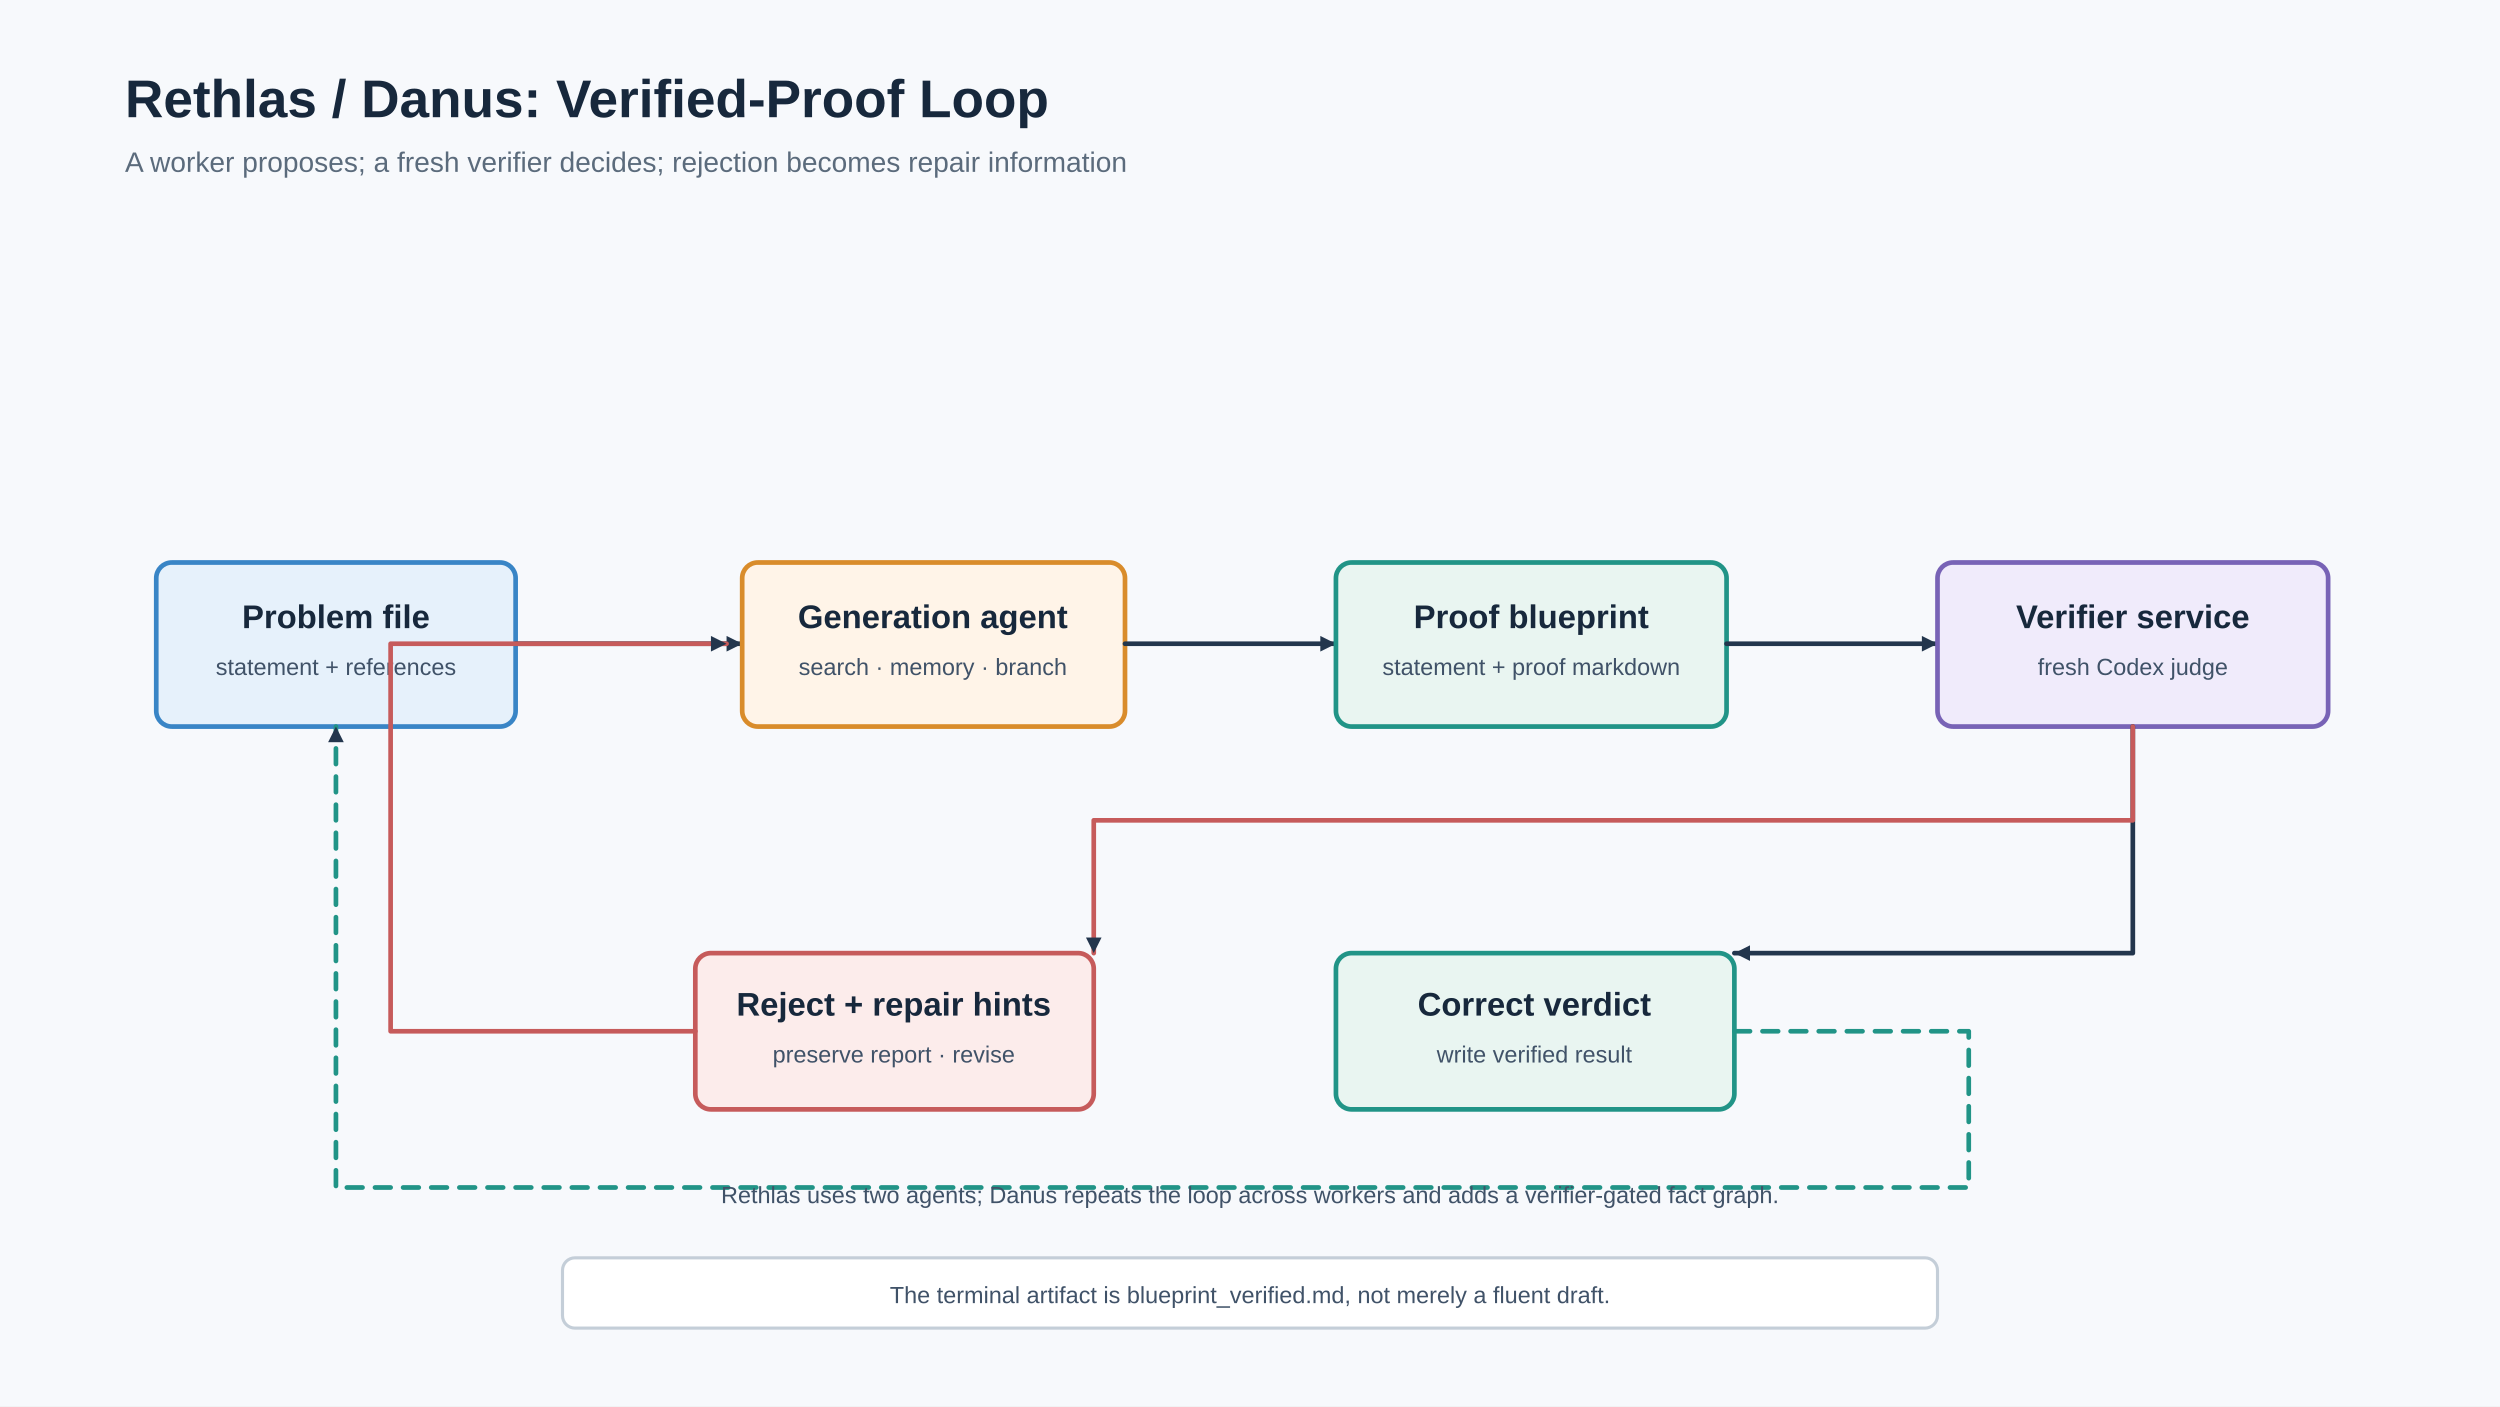
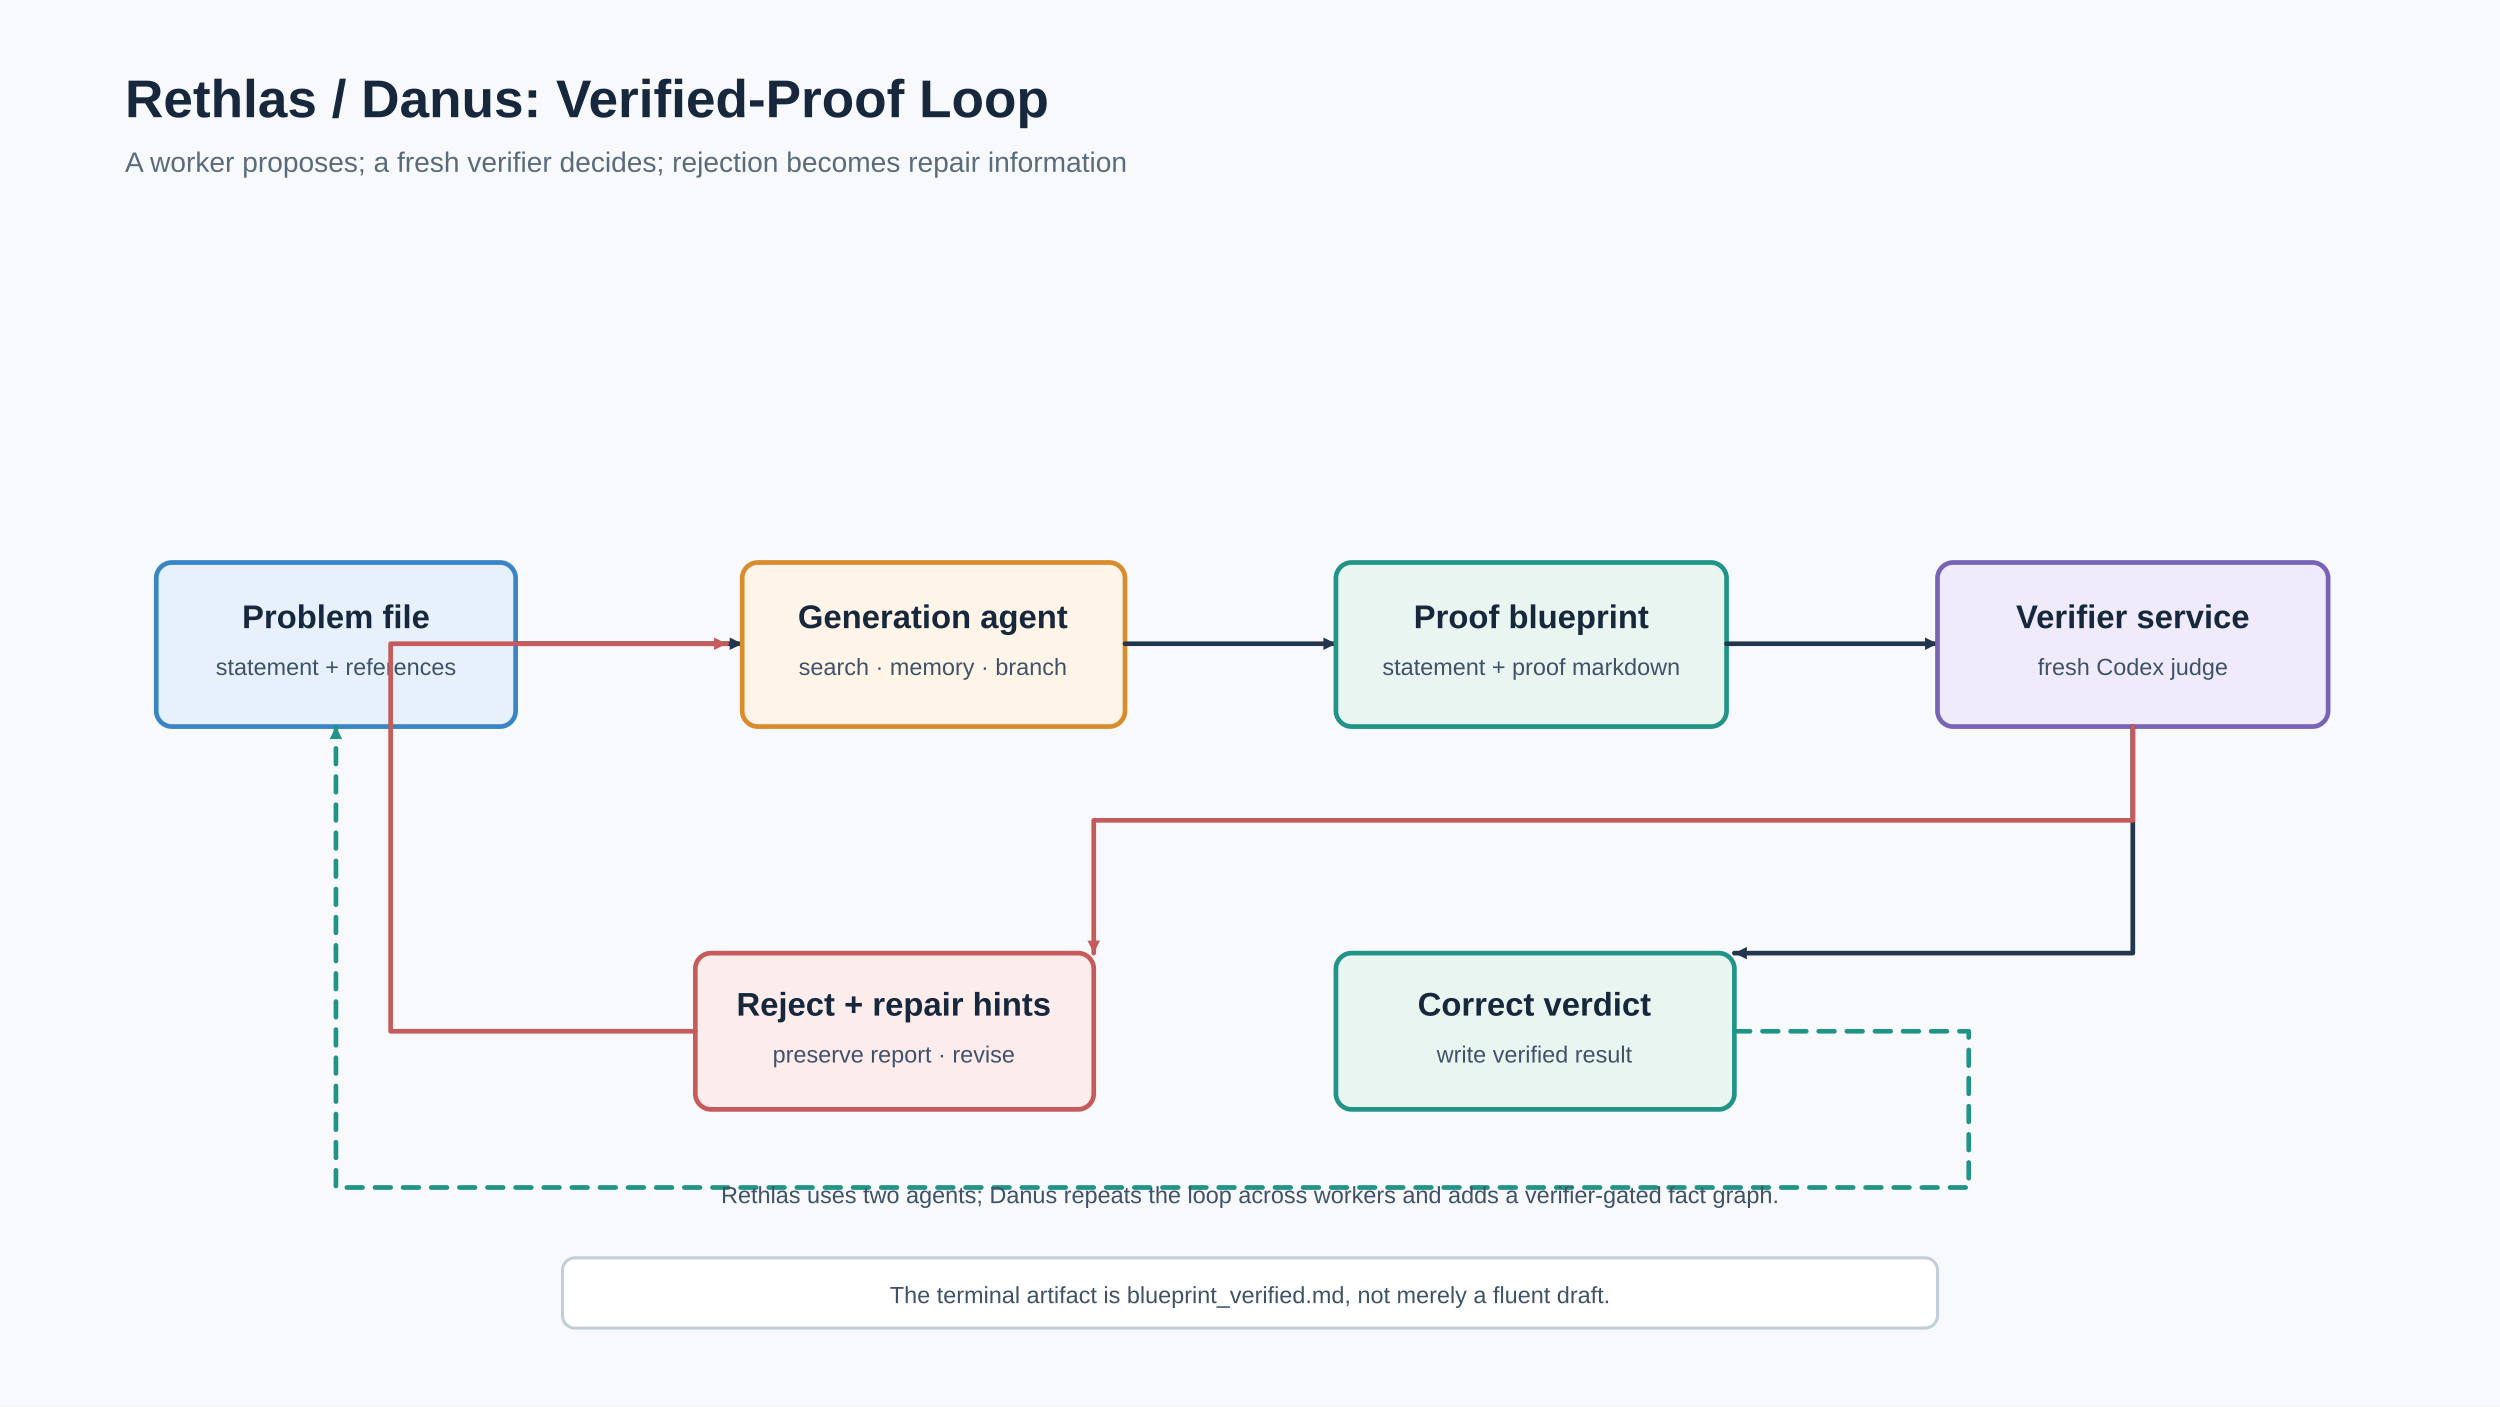
<svg xmlns="http://www.w3.org/2000/svg" width="1600" height="900" viewBox="0 0 1600 900">
  <defs>
-     <marker id="a" markerWidth="10" markerHeight="10" markerUnits="userSpaceOnUse" refX="10" refY="5" orient="auto">
-       <path d="M0 0L10 5 0 10Z" fill="#23364d" />
+     <marker id="a" viewBox="0 0 10 10" markerWidth="8" markerHeight="8" markerUnits="userSpaceOnUse" refX="10" refY="5" orient="auto">
+       <path d="M0 0 L10 5 L0 10 Z" fill="#23364d" />
    </marker>
-     <style>.t{font:700 34px Arial;fill:#17283c}.u{font:400 18px Arial;fill:#5b6b7c}.h{font:700 21px Arial;fill:#17283c}.s{font:400 15px Arial;fill:#405268}.b{stroke-width:3}.l{stroke:#23364d;stroke-width:3;fill:none;marker-end:url(#a);stroke-linecap:round;stroke-linejoin:round}.d{stroke:#219487;stroke-width:3;stroke-dasharray:10 8;fill:none;marker-end:url(#a);stroke-linecap:round;stroke-linejoin:round}.r{stroke:#c65b5b;stroke-width:3;fill:none;marker-end:url(#a);stroke-linecap:round;stroke-linejoin:round}</style>
+     <marker id="d-arrow" viewBox="0 0 10 10" markerWidth="8" markerHeight="8" markerUnits="userSpaceOnUse" refX="10" refY="5" orient="auto">
+       <path d="M0 0 L10 5 L0 10 Z" fill="#219487" />
+     </marker>
+     <marker id="r-arrow" viewBox="0 0 10 10" markerWidth="8" markerHeight="8" markerUnits="userSpaceOnUse" refX="10" refY="5" orient="auto">
+       <path d="M0 0 L10 5 L0 10 Z" fill="#c65b5b" />
+     </marker>
+     <style>.t{font:700 34px Arial;fill:#17283c}.u{font:400 18px Arial;fill:#5b6b7c}.h{font:700 21px Arial;fill:#17283c}.s{font:400 15px Arial;fill:#405268}.b{stroke-width:3}.l{stroke:#23364d;stroke-width:3;fill:none;marker-end:url(#a);stroke-linecap:round;stroke-linejoin:round}.d{stroke:#219487;stroke-width:3;stroke-dasharray:10 8;fill:none;marker-end:url(#d-arrow);stroke-linecap:round;stroke-linejoin:round}.r{stroke:#c65b5b;stroke-width:3;fill:none;marker-end:url(#r-arrow);stroke-linecap:round;stroke-linejoin:round}</style>
  </defs>
  <rect width="1600" height="900" fill="#f7f9fc" />
  <text x="80" y="75" class="t">Rethlas / Danus: Verified-Proof Loop</text>
  <text x="80" y="110" class="u">A worker proposes; a fresh verifier decides; rejection becomes repair information</text>
  <rect x="100" y="360" width="230" height="105" rx="10" fill="#e6f1fb" stroke="#3985c6" class="b" />
  <text x="215" y="402" text-anchor="middle" class="h">Problem file</text>
  <text x="215" y="432" text-anchor="middle" class="s">statement + references</text>
  <path d="M330 412H475" class="l" />
  <rect x="475" y="360" width="245" height="105" rx="10" fill="#fff4e8" stroke="#d98c2b" class="b" />
  <text x="597" y="402" text-anchor="middle" class="h">Generation agent</text>
  <text x="597" y="432" text-anchor="middle" class="s">search · memory · branch</text>
  <path d="M720 412H855" class="l" />
  <rect x="855" y="360" width="250" height="105" rx="10" fill="#e9f5f1" stroke="#219487" class="b" />
  <text x="980" y="402" text-anchor="middle" class="h">Proof blueprint</text>
  <text x="980" y="432" text-anchor="middle" class="s">statement + proof markdown</text>
  <path d="M1105 412H1240" class="l" />
  <rect x="1240" y="360" width="250" height="105" rx="10" fill="#f0ebfb" stroke="#7863b6" class="b" />
  <text x="1365" y="402" text-anchor="middle" class="h">Verifier service</text>
  <text x="1365" y="432" text-anchor="middle" class="s">fresh Codex judge</text>
  <path d="M1365 465V610H1110" class="l" />
  <rect x="855" y="610" width="255" height="100" rx="10" fill="#e9f5f1" stroke="#219487" class="b" />
  <text x="982" y="650" text-anchor="middle" class="h">Correct verdict</text>
  <text x="982" y="680" text-anchor="middle" class="s">write verified result</text>
  <path d="M1365 465V525H700V610" class="r" />
  <rect x="445" y="610" width="255" height="100" rx="10" fill="#fceceb" stroke="#c65b5b" class="b" />
  <text x="572" y="650" text-anchor="middle" class="h">Reject + repair hints</text>
  <text x="572" y="680" text-anchor="middle" class="s">preserve report · revise</text>
  <path d="M445 660H250V412H465" class="r" />
  <path d="M1110 660H1260V760H215V465" class="d" />
  <text x="800" y="770" text-anchor="middle" class="s">Rethlas uses two agents; Danus repeats the loop across workers and adds a verifier-gated fact graph.</text>
  <rect x="360" y="805" width="880" height="45" rx="8" fill="#fff" stroke="#c4ced8" stroke-width="2" />
  <text x="800" y="834" text-anchor="middle" class="s">The terminal artifact is blueprint_verified.md, not merely a fluent draft.</text>
</svg>
